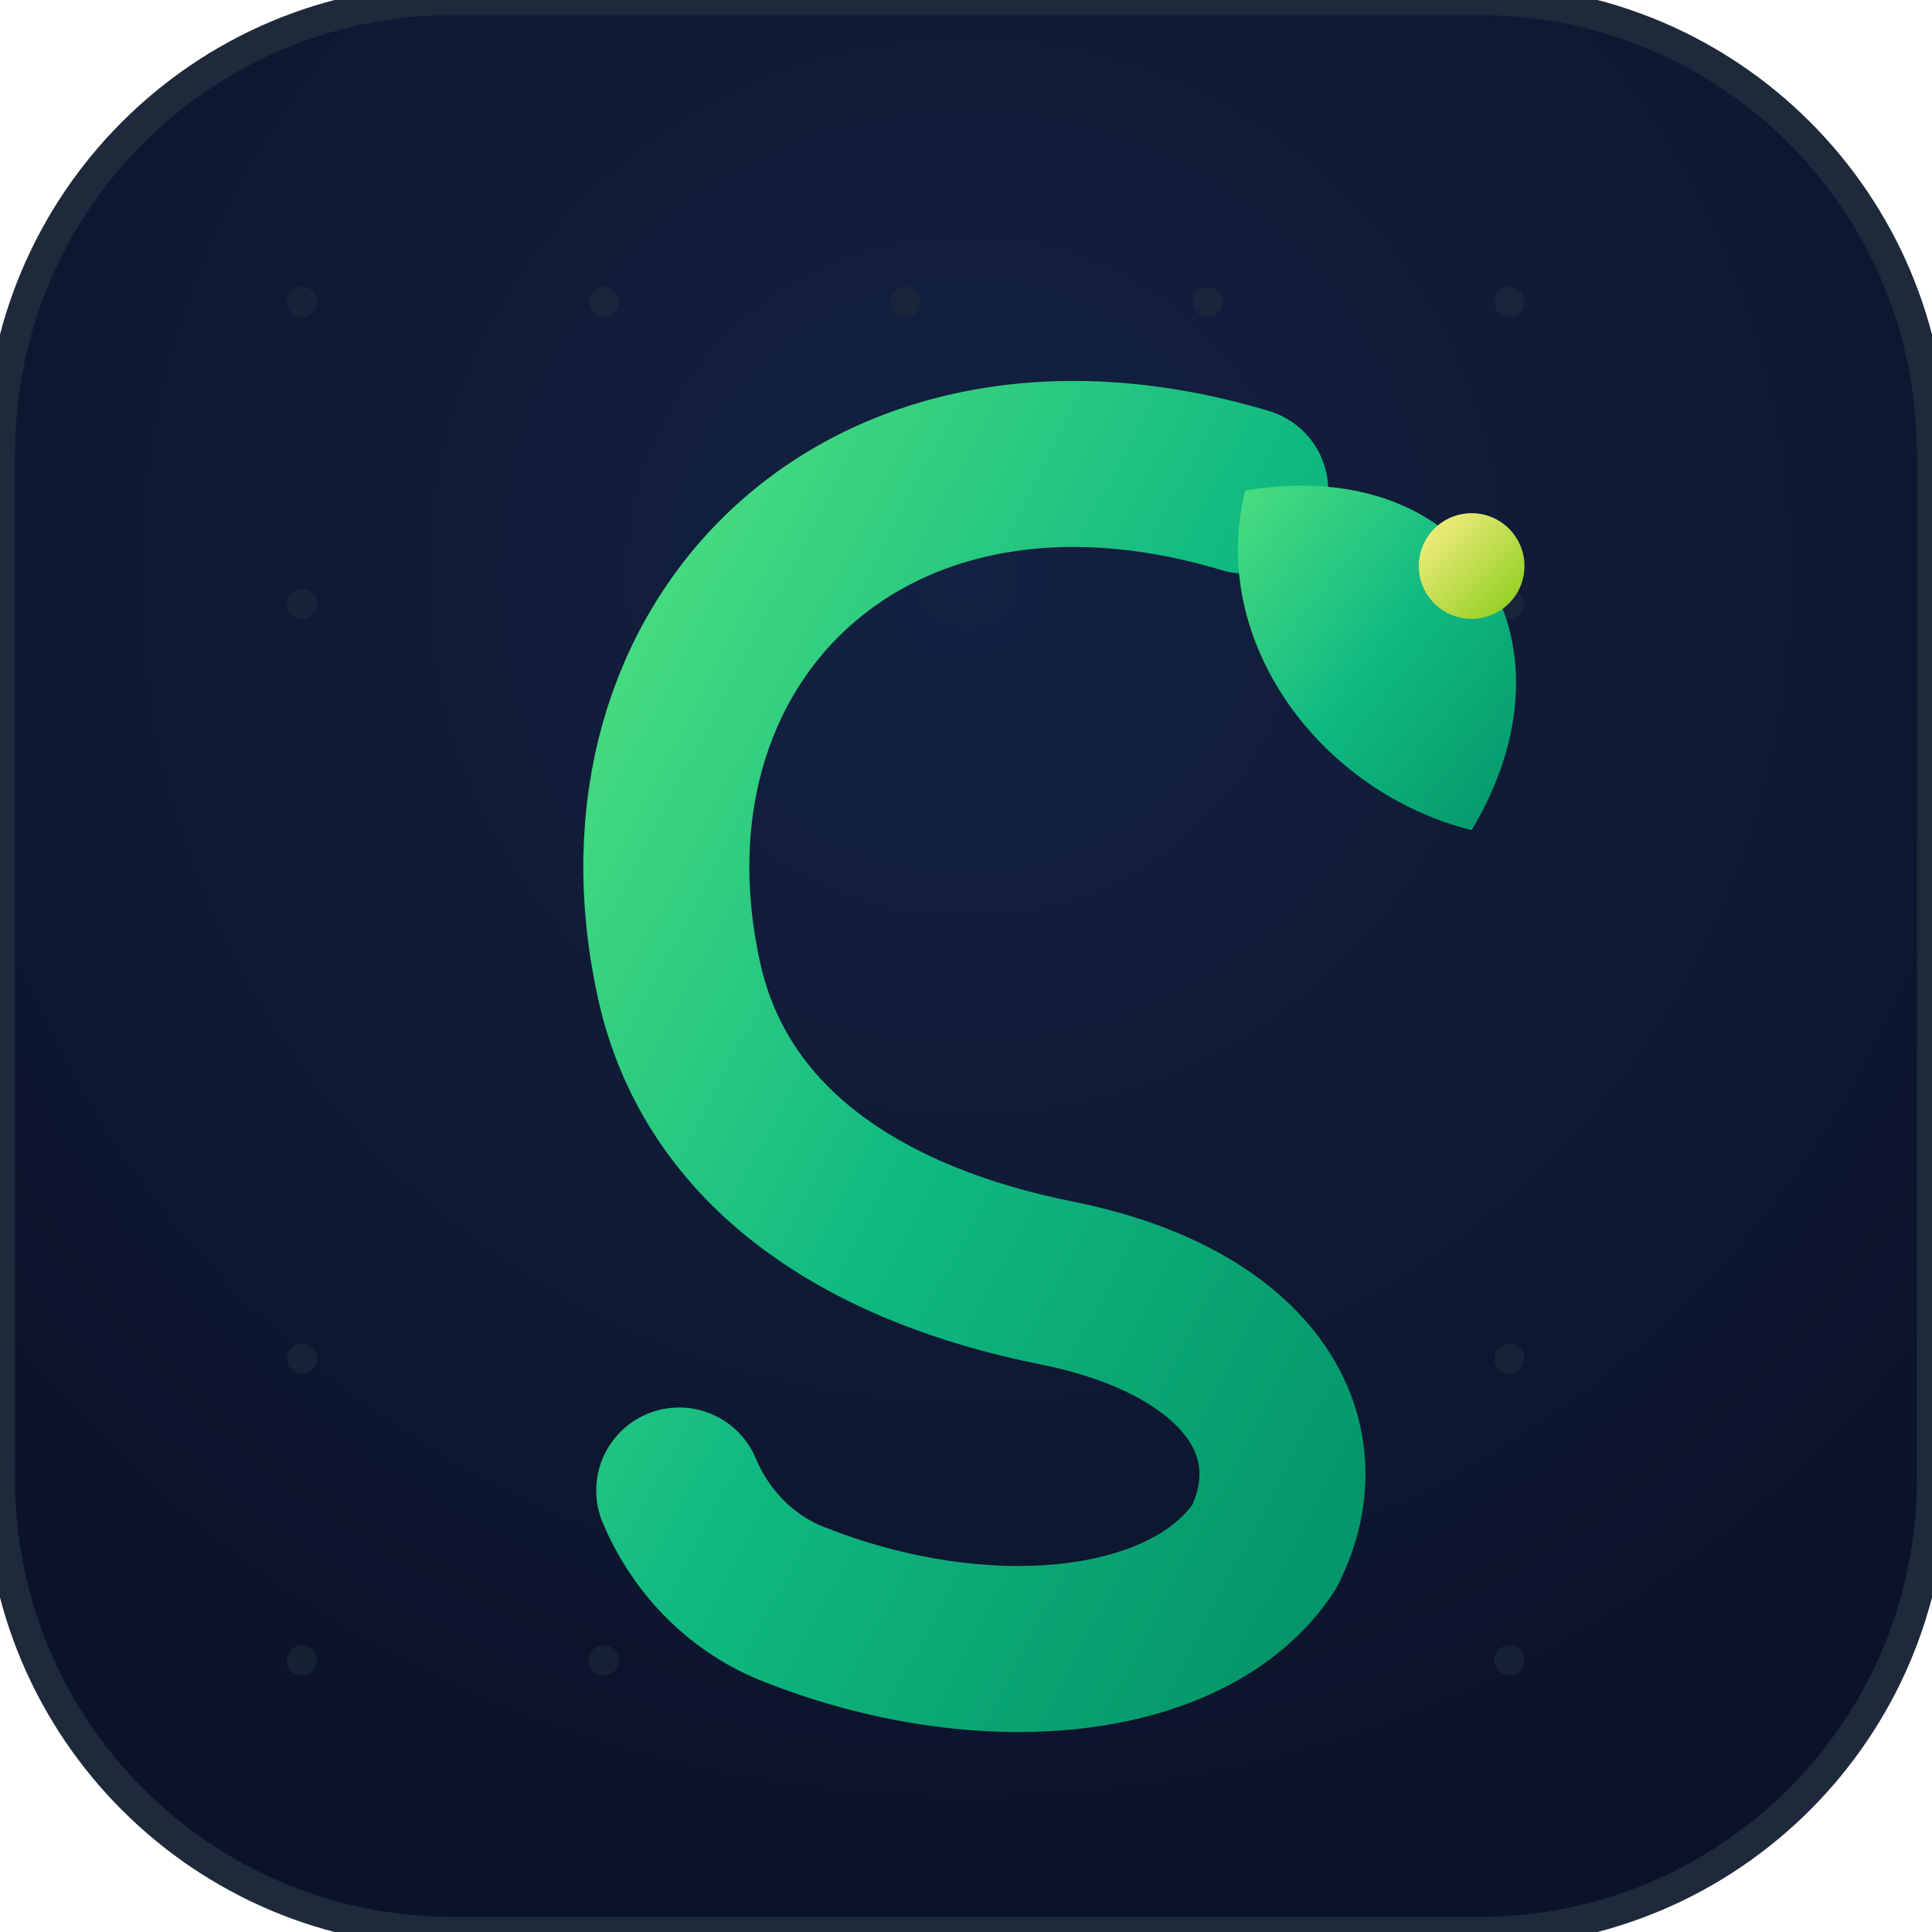
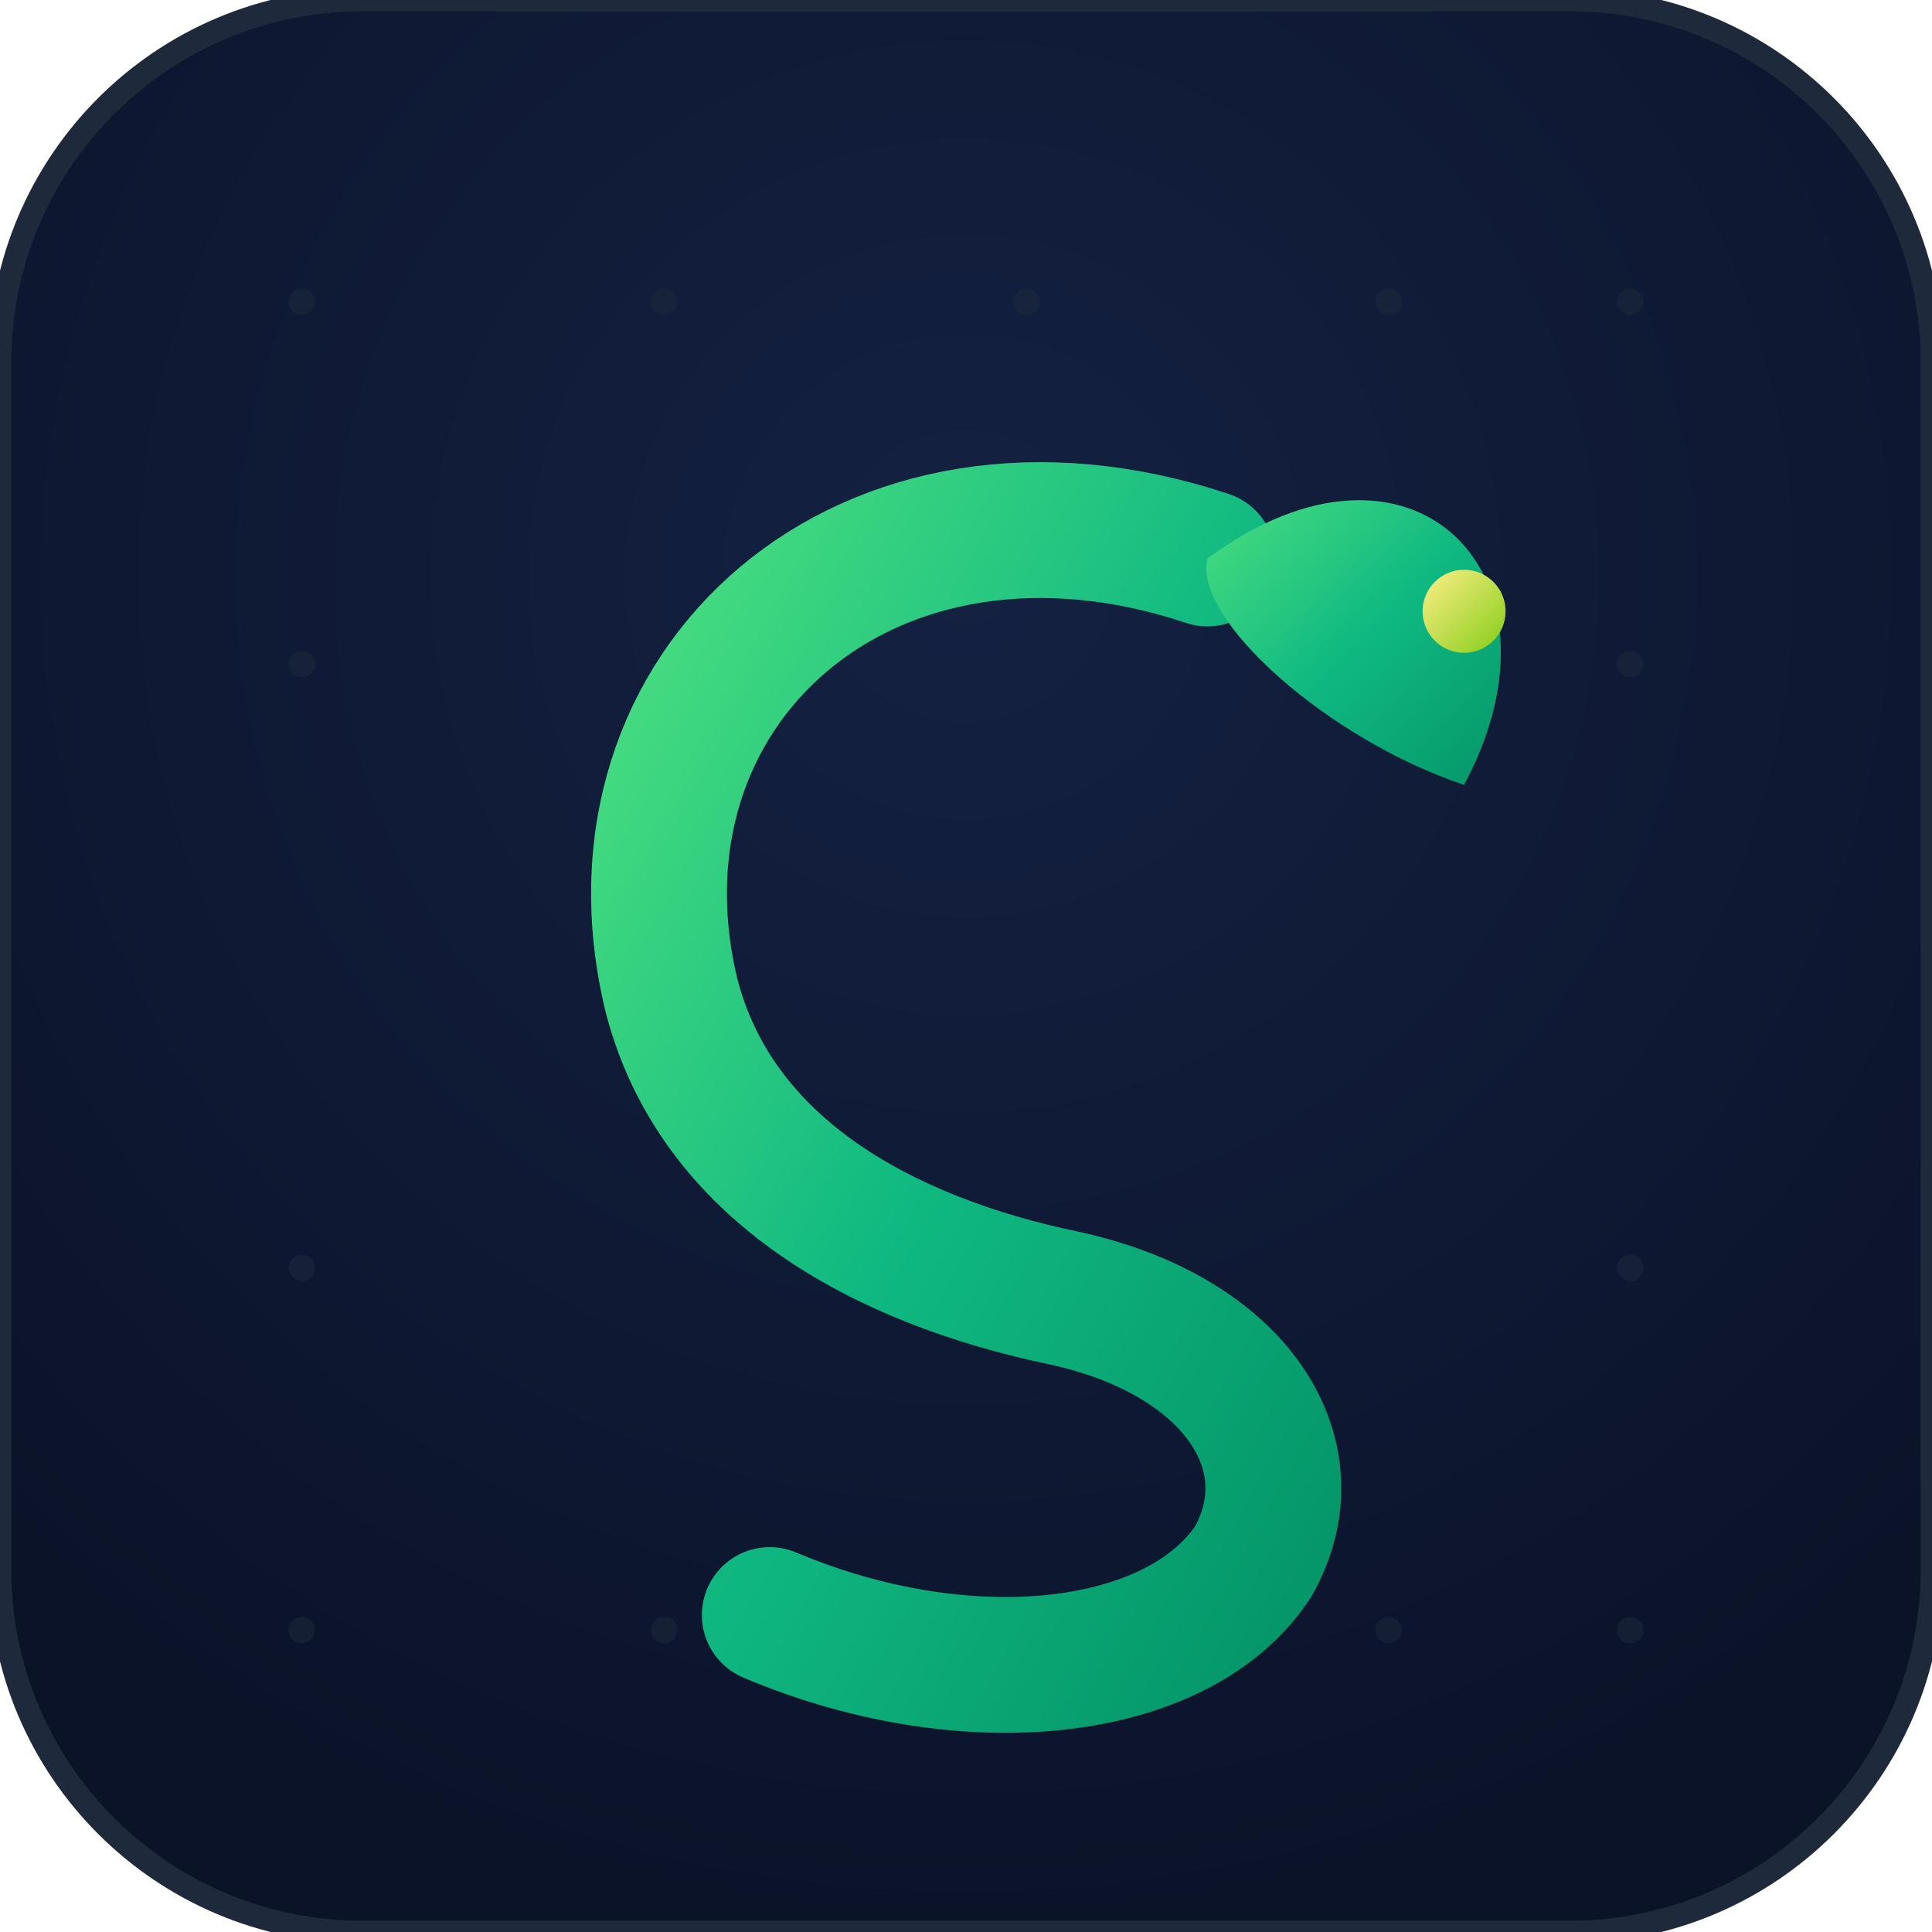
<svg xmlns="http://www.w3.org/2000/svg" viewBox="0 0 512 512">
  <defs>
    <radialGradient id="bgGlow" cx="50%" cy="30%" r="70%">
      <stop offset="0%" stop-color="#142142" />
      <stop offset="100%" stop-color="#0b1329" />
    </radialGradient>
    <linearGradient id="leafGrad" x1="0%" y1="0%" x2="100%" y2="100%">
      <stop offset="0%" stop-color="#4ade80" />
      <stop offset="50%" stop-color="#10b981" />
      <stop offset="100%" stop-color="#059669" />
    </linearGradient>
    <linearGradient id="goldAccent" x1="0%" y1="0%" x2="100%" y2="100%">
      <stop offset="0%" stop-color="#fef08a" />
      <stop offset="100%" stop-color="#84cc16" />
    </linearGradient>
  </defs>
-   <rect width="512" height="512" rx="120" fill="url(#bgGlow)" stroke="#1e293b" stroke-width="8" />
-   <g fill="#1e293b" opacity="0.6">
-     <circle cx="80" cy="80" r="4" />
-     <circle cx="160" cy="80" r="4" />
-     <circle cx="240" cy="80" r="4" />
-     <circle cx="320" cy="80" r="4" />
-     <circle cx="400" cy="80" r="4" />
-     <circle cx="80" cy="160" r="4" />
-     <circle cx="400" cy="160" r="4" />
-     <circle cx="80" cy="360" r="4" />
-     <circle cx="400" cy="360" r="4" />
-     <circle cx="80" cy="440" r="4" />
-     <circle cx="160" cy="440" r="4" />
-     <circle cx="240" cy="440" r="4" />
-     <circle cx="320" cy="440" r="4" />
-     <circle cx="400" cy="440" r="4" />
+   <rect width="512" height="512" rx="96" fill="url(#bgGlow)" stroke="#1e293b" stroke-width="6" />
+   <g fill="#1e293b" opacity="0.5">
+     <circle cx="80" cy="80" r="3.5" />
+     <circle cx="176" cy="80" r="3.5" />
+     <circle cx="272" cy="80" r="3.5" />
+     <circle cx="368" cy="80" r="3.5" />
+     <circle cx="432" cy="80" r="3.5" />
+     <circle cx="80" cy="176" r="3.5" />
+     <circle cx="432" cy="176" r="3.5" />
+     <circle cx="80" cy="336" r="3.5" />
+     <circle cx="432" cy="336" r="3.5" />
+     <circle cx="80" cy="432" r="3.5" />
+     <circle cx="176" cy="432" r="3.5" />
+     <circle cx="272" cy="432" r="3.5" />
+     <circle cx="368" cy="432" r="3.5" />
+     <circle cx="432" cy="432" r="3.5" />
  </g>
-   <path d="M 330 130 C 230 100, 160 170, 180 260 C 190 305, 230 330, 280 340 C 330 350, 350 380, 335 410 C 315 440, 260 445, 210 425 C 195 419, 185 407, 180 395" fill="none" stroke="url(#leafGrad)" stroke-width="44" stroke-linecap="round" stroke-linejoin="round" />
-   <path d="M 330 130 C 390 120, 420 170, 390 220 C 350 210, 320 170, 330 130 Z" fill="url(#leafGrad)" />
-   <circle cx="390" cy="150" r="14" fill="url(#goldAccent)" />
+   <path d="M 320 148              C 230 118, 158 182, 178 264              C 190 310, 234 334, 282 344              C 328 354, 348 386, 332 414              C 312 444, 256 450, 204 428" fill="none" stroke="url(#leafGrad)" stroke-width="36" stroke-linecap="round" stroke-linejoin="round" />
+   <path d="M 320 148 C 374 108, 418 152, 388 208 C 352 196, 316 164, 320 148 Z" fill="url(#leafGrad)" />
+   <circle cx="388" cy="162" r="11" fill="url(#goldAccent)" />
</svg>
